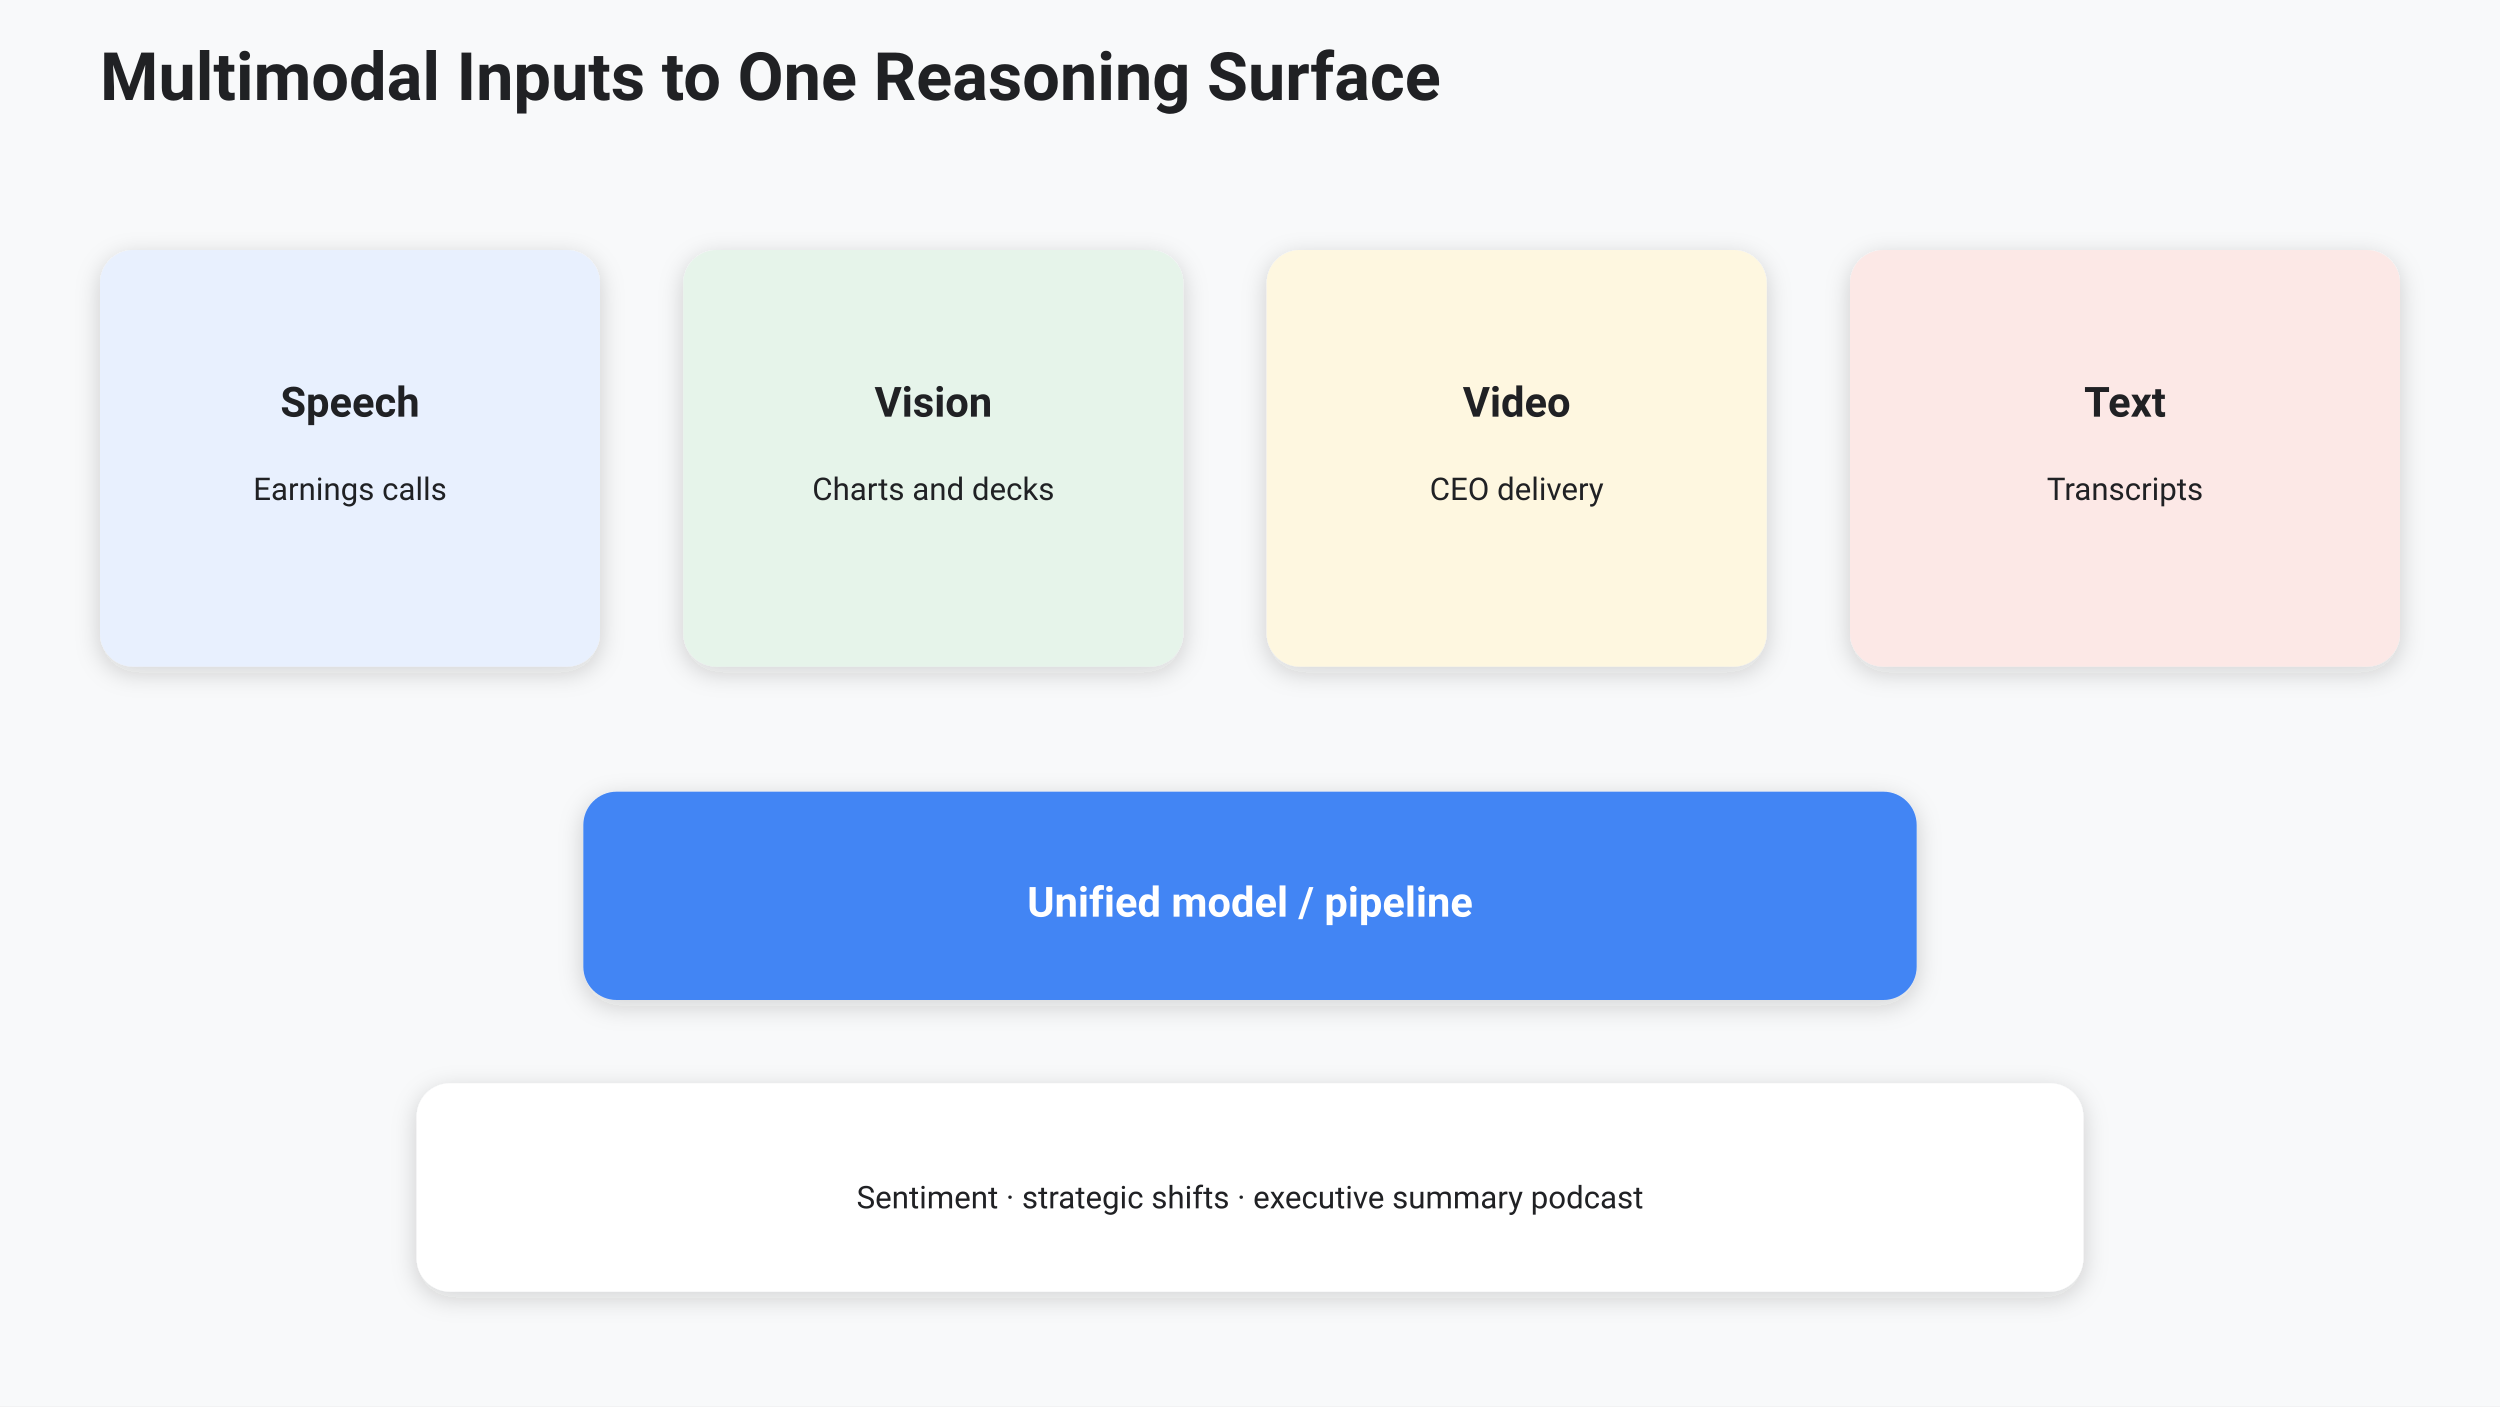
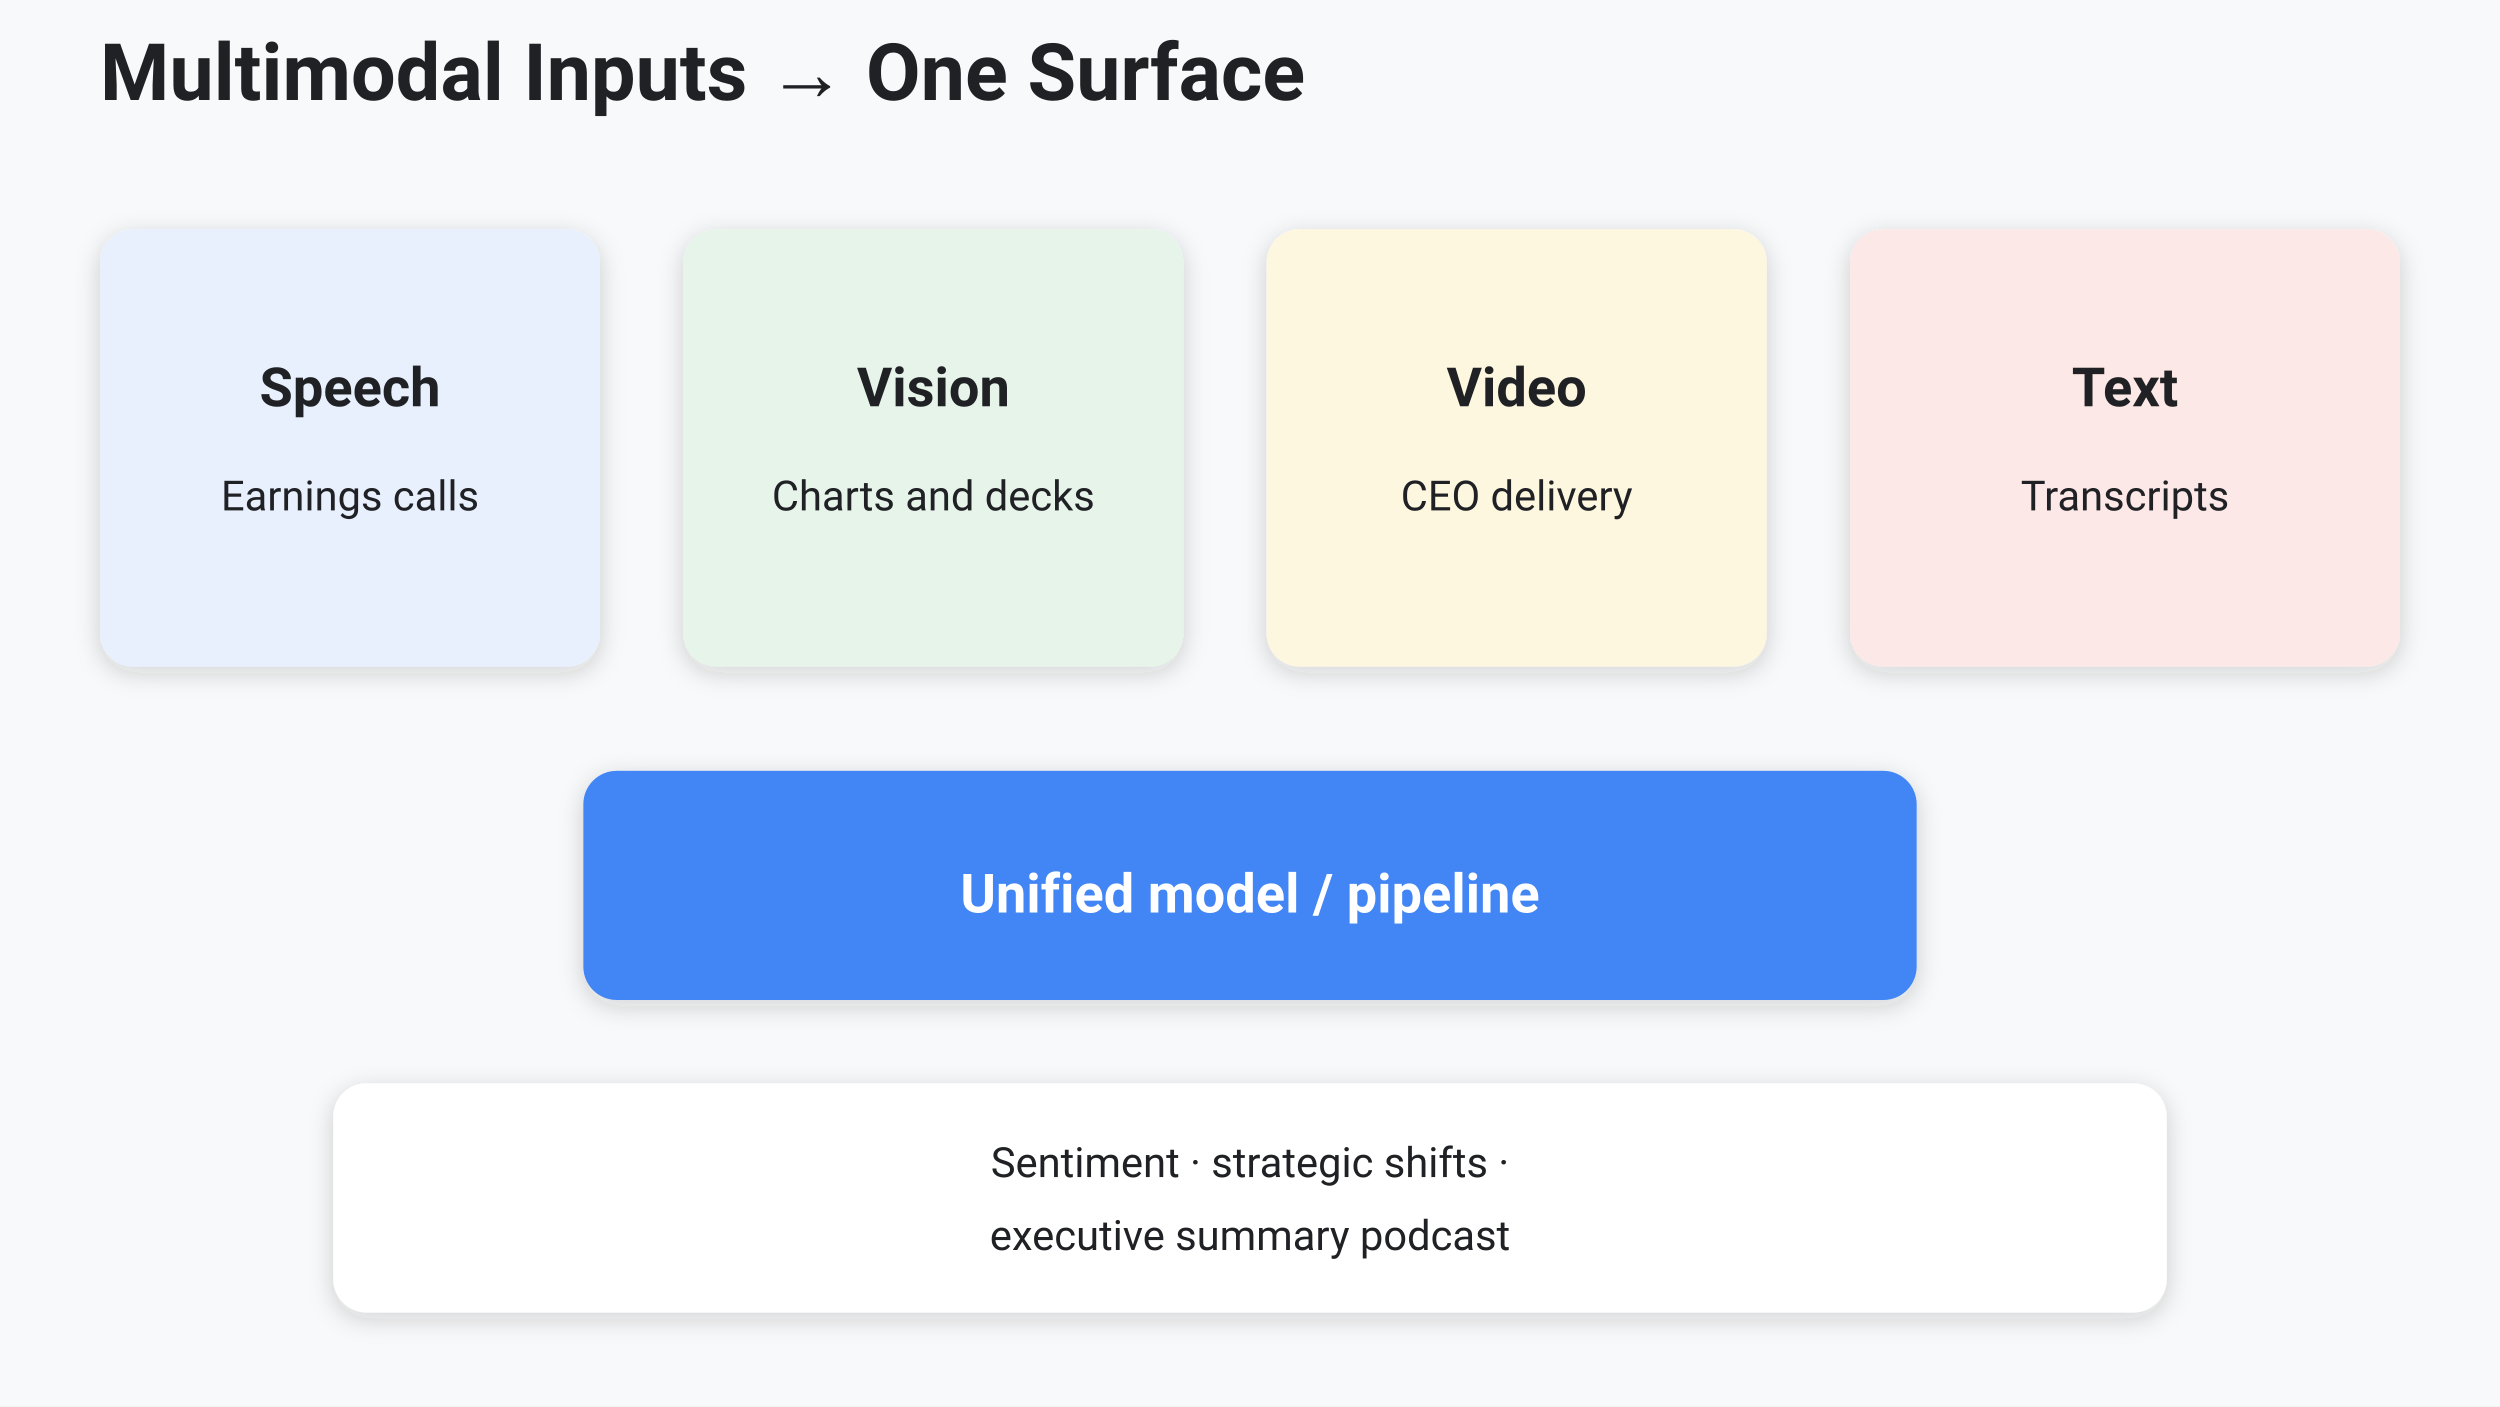
<svg xmlns="http://www.w3.org/2000/svg" width="1200" height="675" viewBox="0 0 1200 675">
  <defs>
    <filter id="elev2" x="-40%" y="-40%" width="180%" height="180%">
      <feDropShadow dx="0" dy="3" stdDeviation="6" flood-color="#202124" flood-opacity="0.18" />
    </filter>
    <style type="text/css">
-       .title { font-family: Roboto, Arial, sans-serif; font-size: 32px; font-weight: 700; fill: #202124; }
-       .sub { font-family: Roboto, Arial, sans-serif; font-size: 16px; fill: #5F6368; }
-       .h2 { font-family: Roboto, Arial, sans-serif; font-size: 20px; font-weight: 700; fill: #202124; }
-       .body { font-family: Roboto, Arial, sans-serif; font-size: 15px; fill: #5F6368; }
-       .body-ink { font-family: Roboto, Arial, sans-serif; font-size: 15px; fill: #202124; }
-       .num { font-family: Roboto, Arial, sans-serif; font-size: 16px; font-weight: 700; fill: #FFF; }
-       .num-dark { font-family: Roboto, Arial, sans-serif; font-size: 16px; font-weight: 700; fill: #202124; }
+       .title { font-family: Roboto, Arial, sans-serif; font-size: 38px; font-weight: 700; fill: #202124; }
+       .sub { font-family: Roboto, Arial, sans-serif; font-size: 22px; fill: #5F6368; }
+       .h2 { font-family: Roboto, Arial, sans-serif; font-size: 26px; font-weight: 700; fill: #202124; }
+       .h2-sm { font-family: Roboto, Arial, sans-serif; font-size: 22px; font-weight: 700; fill: #202124; }
+       .body { font-family: Roboto, Arial, sans-serif; font-size: 20px; fill: #5F6368; }
+       .body-ink { font-family: Roboto, Arial, sans-serif; font-size: 20px; fill: #202124; }
+       .num { font-family: Roboto, Arial, sans-serif; font-size: 20px; font-weight: 700; fill: #FFF; }
+       .num-dark { font-family: Roboto, Arial, sans-serif; font-size: 20px; font-weight: 700; fill: #202124; }
      .on-dark { fill: #FFF; }
    </style>
  </defs>
  <rect width="1200" height="675" fill="#F8F9FA" />
-   <text x="48" y="48" class="title">Multimodal Inputs to One Reasoning Surface</text>
-   <rect x="48" y="120" width="240" height="200" rx="16" fill="#E8F0FE" filter="url(#elev2)" />
-   <text x="168" y="200" text-anchor="middle" class="h2">Speech</text>
-   <text x="168" y="240" text-anchor="middle" class="body-ink">Earnings calls</text>
-   <rect x="328" y="120" width="240" height="200" rx="16" fill="#E6F4EA" filter="url(#elev2)" />
-   <text x="448" y="200" text-anchor="middle" class="h2">Vision</text>
-   <text x="448" y="240" text-anchor="middle" class="body-ink">Charts and decks</text>
-   <rect x="608" y="120" width="240" height="200" rx="16" fill="#FEF7E0" filter="url(#elev2)" />
-   <text x="728" y="200" text-anchor="middle" class="h2">Video</text>
-   <text x="728" y="240" text-anchor="middle" class="body-ink">CEO delivery</text>
-   <rect x="888" y="120" width="264" height="200" rx="16" fill="#FCE8E6" filter="url(#elev2)" />
-   <text x="1020" y="200" text-anchor="middle" class="h2">Text</text>
-   <text x="1020" y="240" text-anchor="middle" class="body-ink">Transcripts</text>
-   <rect x="280" y="380" width="640" height="100" rx="16" fill="#4285F4" filter="url(#elev2)" />
-   <text x="600" y="440" text-anchor="middle" class="h2 on-dark">Unified model / pipeline</text>
-   <rect x="200" y="520" width="800" height="100" rx="16" fill="#FFFFFF" filter="url(#elev2)" />
-   <text x="600" y="580" text-anchor="middle" class="body-ink">Sentiment · strategic shifts · executive summary podcast</text>
+   <text x="48" y="48" class="title">Multimodal Inputs → One Surface</text>
+   <rect x="48" y="110" width="240" height="210" rx="16" fill="#E8F0FE" filter="url(#elev2)" />
+   <text x="168" y="195" text-anchor="middle" class="h2">Speech</text>
+   <text x="168" y="245" text-anchor="middle" class="body-ink">Earnings calls</text>
+   <rect x="328" y="110" width="240" height="210" rx="16" fill="#E6F4EA" filter="url(#elev2)" />
+   <text x="448" y="195" text-anchor="middle" class="h2">Vision</text>
+   <text x="448" y="245" text-anchor="middle" class="body-ink">Charts and decks</text>
+   <rect x="608" y="110" width="240" height="210" rx="16" fill="#FEF7E0" filter="url(#elev2)" />
+   <text x="728" y="195" text-anchor="middle" class="h2">Video</text>
+   <text x="728" y="245" text-anchor="middle" class="body-ink">CEO delivery</text>
+   <rect x="888" y="110" width="264" height="210" rx="16" fill="#FCE8E6" filter="url(#elev2)" />
+   <text x="1020" y="195" text-anchor="middle" class="h2">Text</text>
+   <text x="1020" y="245" text-anchor="middle" class="body-ink">Transcripts</text>
+   <rect x="280" y="370" width="640" height="110" rx="16" fill="#4285F4" filter="url(#elev2)" />
+   <text x="600" y="438" text-anchor="middle" class="h2 on-dark">Unified model / pipeline</text>
+   <rect x="160" y="520" width="880" height="110" rx="16" fill="#FFFFFF" filter="url(#elev2)" />
+   <text x="600" y="565" text-anchor="middle" class="body-ink">Sentiment · strategic shifts ·</text>
+   <text x="600" y="600" text-anchor="middle" class="body-ink">executive summary podcast</text>
</svg>
